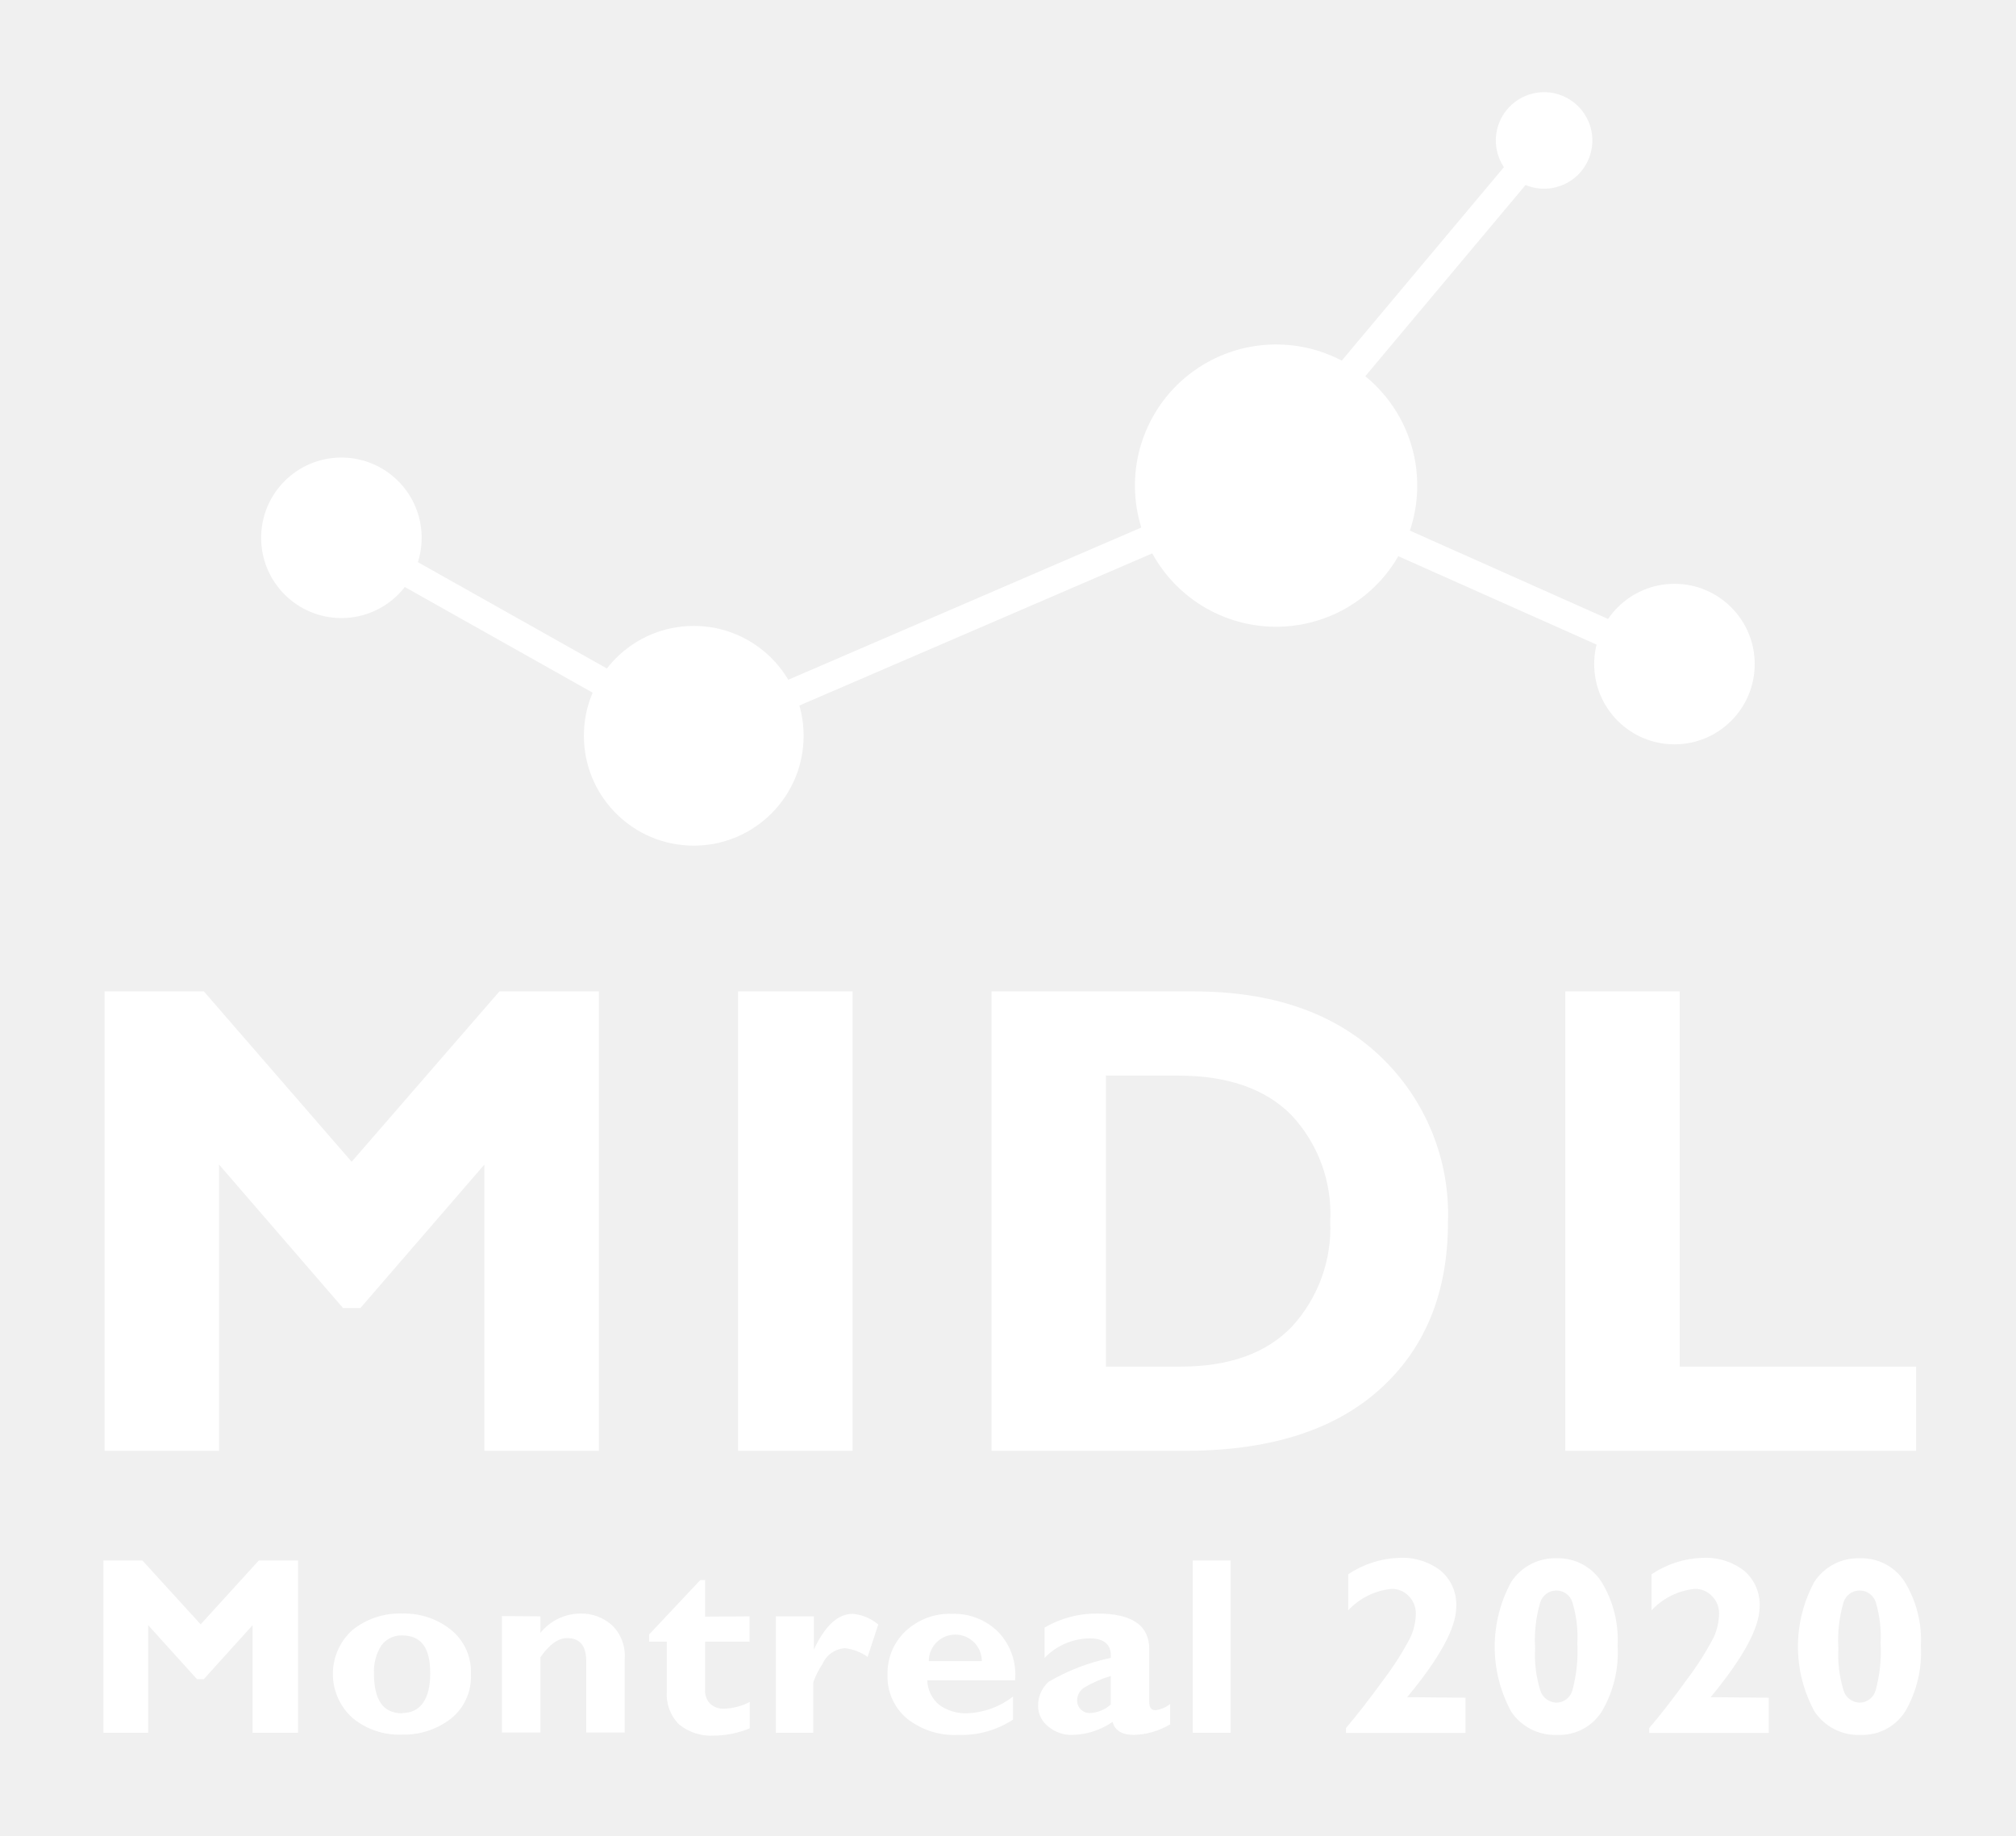
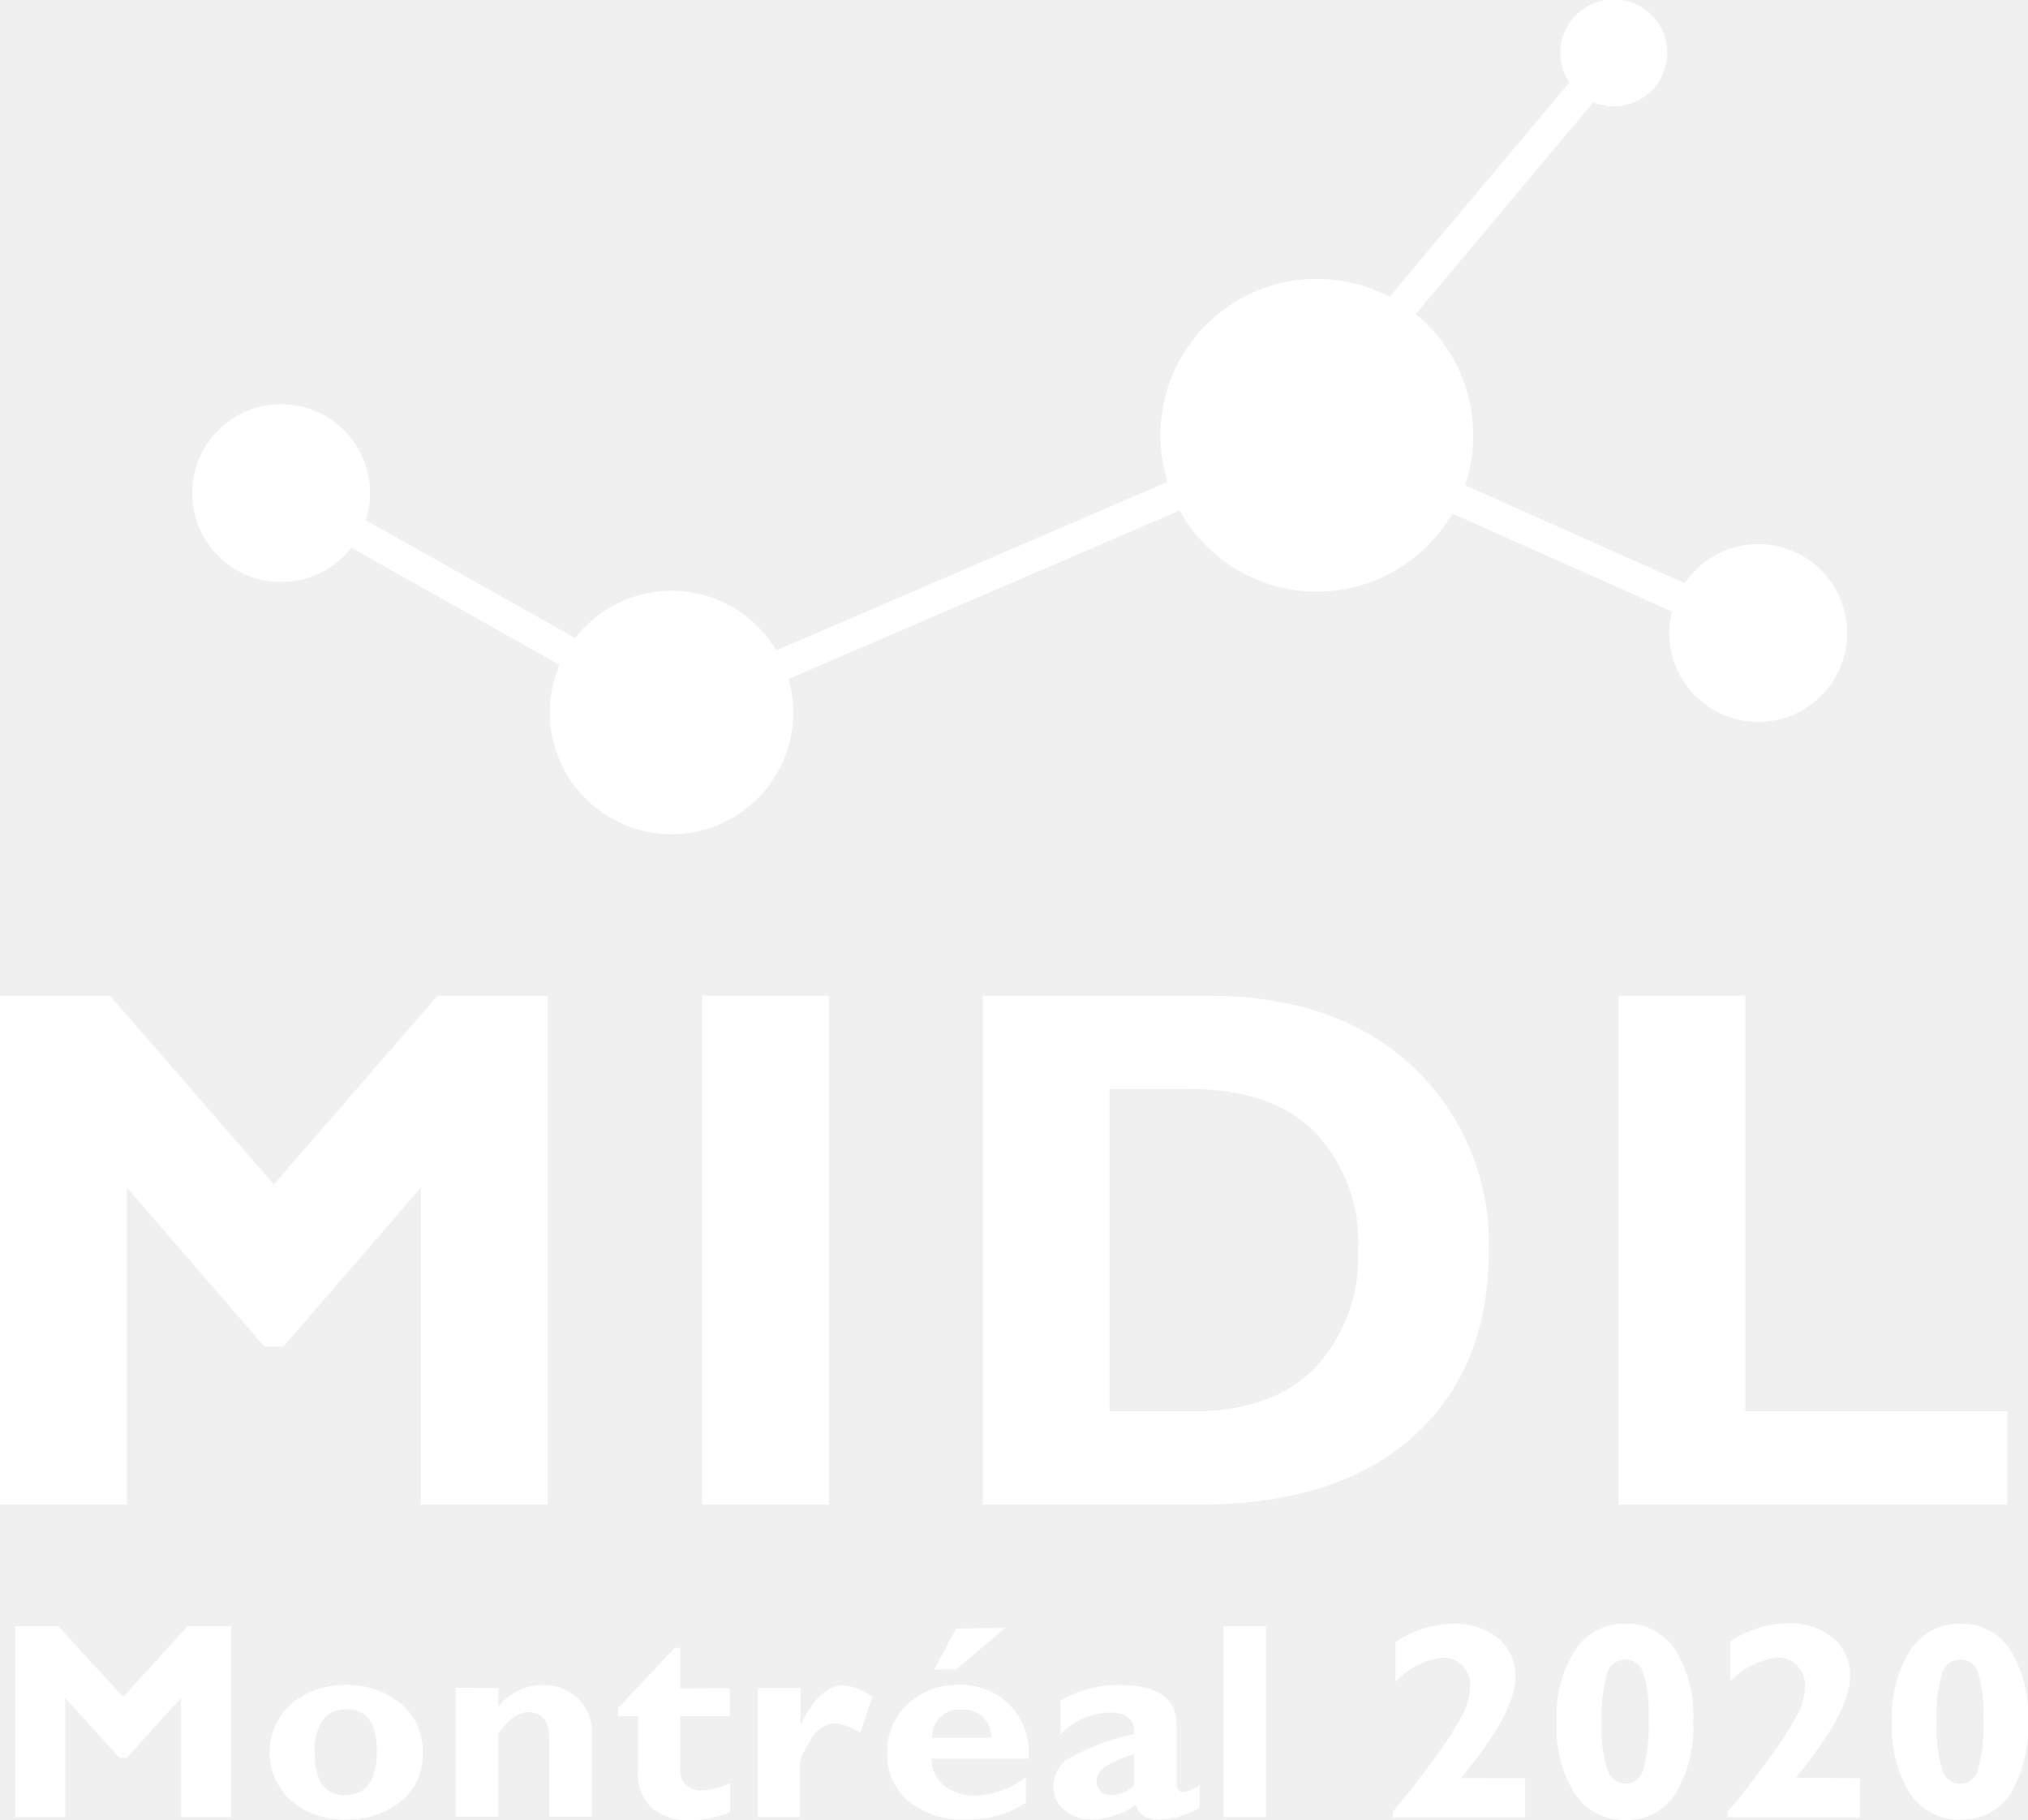
- <svg xmlns="http://www.w3.org/2000/svg" viewBox="0 0 143.67 130.83">
-   <defs>
-     <style>.a{fill:#fff;}.b{fill:none;stroke:#fff;stroke-miterlimit:10;stroke-width:2px;}</style>
-   </defs>
-   <path class="a" d="M14.3,115.77l4.14-4.55h2.8V123.5H18v-7.67l-3.48,3.85h-.48l-3.48-3.85v7.67H7.37V111.22h2.78Z" />
-   <path class="a" d="M28.66,115a5.34,5.34,0,0,1,3.47,1.15,3.85,3.85,0,0,1,1.43,3.18,3.81,3.81,0,0,1-1.45,3.18,5.47,5.47,0,0,1-3.45,1.12,5.21,5.21,0,0,1-3.55-1.2,4.21,4.21,0,0,1,0-6.25A5.35,5.35,0,0,1,28.66,115Zm0,7.09c1.31,0,2-1,2-2.83s-.65-2.7-2-2.7a1.76,1.76,0,0,0-1.48.71,3.42,3.42,0,0,0-.53,2C26.65,121.18,27.32,122.11,28.66,122.11Z" />
-   <path class="a" d="M38.51,115.2v1.18A3.68,3.68,0,0,1,41.34,115a3.26,3.26,0,0,1,2.27.83,3,3,0,0,1,.91,2.37v5.28H41.78v-5.07c0-1.1-.45-1.66-1.36-1.66-.65,0-1.28.46-1.91,1.37v5.36H35.77v-8.3Z" />
-   <path class="a" d="M53.42,115.2V117H50.25v3.42a1.32,1.32,0,0,0,.35,1,1.34,1.34,0,0,0,1,.36,4.2,4.2,0,0,0,1.83-.48v1.88a6.78,6.78,0,0,1-2.53.52,3.62,3.62,0,0,1-2.5-.79,3,3,0,0,1-.88-2.32V117H46.26v-.51l3.65-3.88h.34v2.61Z" />
-   <path class="a" d="M58,115.2v2.37h0c.79-1.7,1.71-2.55,2.77-2.55a3.3,3.3,0,0,1,1.82.76l-.76,2.31a3.42,3.42,0,0,0-1.62-.62,1.88,1.88,0,0,0-1.6,1.13,5.83,5.83,0,0,0-.65,1.3v3.6H55.29v-8.3Z" />
-   <path class="a" d="M72.19,120.92v1.64a6.65,6.65,0,0,1-3.89,1.09,5.46,5.46,0,0,1-3.67-1.17,3.88,3.88,0,0,1-1.38-3.11,4.1,4.1,0,0,1,1.29-3.12,4.59,4.59,0,0,1,3.3-1.23,4.47,4.47,0,0,1,3.3,1.29,4.39,4.39,0,0,1,1.2,3.45H66.08a2.39,2.39,0,0,0,.84,1.74,3.22,3.22,0,0,0,2,.61A5.71,5.71,0,0,0,72.19,120.92Zm-6-2.53h3.78a1.89,1.89,0,0,0-3.78,0Z" />
-   <path class="a" d="M83.39,121.45v1.45a5.38,5.38,0,0,1-2.57.75q-1.29,0-1.53-.93a5.22,5.22,0,0,1-2.87.93,2.56,2.56,0,0,1-1.73-.61,1.84,1.84,0,0,1-.71-1.42,2.27,2.27,0,0,1,.74-1.75,14.69,14.69,0,0,1,4.44-1.71c.06-.93-.44-1.39-1.51-1.39a4.54,4.54,0,0,0-3.21,1.39V116a7.32,7.32,0,0,1,3.77-1q3.69,0,3.69,2.53v3.78c0,.39.15.58.45.58A2.19,2.19,0,0,0,83.39,121.45Zm-4.23,0v-2a8.38,8.38,0,0,0-1.89.82,1.12,1.12,0,0,0-.51.93.88.88,0,0,0,.26.63.86.86,0,0,0,.63.26A2.32,2.32,0,0,0,79.16,121.48Z" />
-   <path class="a" d="M87.7,111.22V123.5H85V111.22Z" />
-   <path class="a" d="M104.44,121v2.51H95.92v-.35q1.17-1.37,2.68-3.45a21.49,21.49,0,0,0,1.91-3,4.23,4.23,0,0,0,.39-1.71,1.75,1.75,0,0,0-.5-1.24,1.66,1.66,0,0,0-1.21-.52,4.87,4.87,0,0,0-3.11,1.53v-2.57a6.94,6.94,0,0,1,3.61-1.17,4.49,4.49,0,0,1,3,.93,3.17,3.17,0,0,1,1.09,2.56c0,1.48-1.16,3.63-3.5,6.44Z" />
-   <path class="a" d="M110.93,111.06a3.67,3.67,0,0,1,3.2,1.68,7.93,7.93,0,0,1,1.15,4.56,8.29,8.29,0,0,1-1.12,4.67,3.6,3.6,0,0,1-3.19,1.68A3.75,3.75,0,0,1,107.7,122a9.67,9.67,0,0,1,0-9.26A3.73,3.73,0,0,1,110.93,111.06Zm0,10.29a1.19,1.19,0,0,0,1.13-.89,10.73,10.73,0,0,0,.35-3.35,8.46,8.46,0,0,0-.35-2.9,1.18,1.18,0,0,0-1.15-.85,1.2,1.2,0,0,0-1.14.83,9.42,9.42,0,0,0-.37,3.29,8.44,8.44,0,0,0,.37,3A1.22,1.22,0,0,0,110.93,121.35Z" />
-   <path class="a" d="M126.05,121v2.51h-8.52v-.35c.78-.91,1.68-2.06,2.68-3.45a21.49,21.49,0,0,0,1.91-3,4.23,4.23,0,0,0,.39-1.71,1.71,1.71,0,0,0-.5-1.24,1.64,1.64,0,0,0-1.21-.52,4.85,4.85,0,0,0-3.1,1.53v-2.57a6.88,6.88,0,0,1,3.61-1.17,4.48,4.48,0,0,1,3,.93,3.17,3.17,0,0,1,1.09,2.56q0,2.22-3.49,6.44Z" />
-   <path class="a" d="M132.55,111.06a3.65,3.65,0,0,1,3.19,1.68,7.93,7.93,0,0,1,1.15,4.56,8.38,8.38,0,0,1-1.11,4.67,3.62,3.62,0,0,1-3.2,1.68,3.75,3.75,0,0,1-3.27-1.67,9.67,9.67,0,0,1,0-9.26A3.74,3.74,0,0,1,132.55,111.06Zm0,10.29a1.19,1.19,0,0,0,1.12-.89,10.43,10.43,0,0,0,.35-3.35,8.52,8.52,0,0,0-.34-2.9,1.19,1.19,0,0,0-1.15-.85,1.2,1.2,0,0,0-1.15.83,9.68,9.68,0,0,0-.37,3.29,8.68,8.68,0,0,0,.37,3A1.22,1.22,0,0,0,132.55,121.35Z" />
-   <path class="a" d="M25.06,82.8,35.59,70.66h7.09V103.4H34.52V83L25.68,93.23H24.45L15.61,83V103.4H7.45V70.66h7.08Z" />
-   <path class="a" d="M60.76,70.66V103.4H52.6V70.66Z" />
-   <path class="a" d="M70.66,70.66H85.09q8.37,0,13.23,4.58a15.54,15.54,0,0,1,4.87,11.85q0,7.62-4.94,12T84.18,103.4H70.66Zm8.15,6V97.4h5.32c3.46,0,6.1-.94,7.93-2.84a10.42,10.42,0,0,0,2.74-7.51A10.29,10.29,0,0,0,92,79.44q-2.77-2.77-8-2.78Z" />
-   <path class="a" d="M136.55,97.4v6h-25V70.66h8.15V97.4Z" />
-   <path class="a" d="M57.27,52.44a7.83,7.83,0,1,1-7.83-7.83A7.83,7.83,0,0,1,57.27,52.44Z" />
-   <line class="b" x1="49.44" y1="52.44" x2="90.93" y2="34.55" />
-   <path class="a" d="M101,34.55a10.06,10.06,0,1,1-10.06-10A10.06,10.06,0,0,1,101,34.55Z" />
-   <path class="a" d="M30.05,38.32a5.72,5.72,0,1,1-5.72-5.71A5.72,5.72,0,0,1,30.05,38.32Z" />
-   <line class="b" x1="21.58" y1="36.6" x2="49.93" y2="52.55" />
-   <path class="a" d="M125.05,47.32a5.72,5.72,0,1,1-5.72-5.71A5.72,5.72,0,0,1,125.05,47.32Z" />
-   <line class="b" x1="90.44" y1="34.44" x2="119.33" y2="47.32" />
-   <line class="b" x1="90.44" y1="33.44" x2="110.05" y2="10.04" />
-   <path class="a" d="M113.48,10a3.44,3.44,0,1,1-3.43-3.43A3.44,3.44,0,0,1,113.48,10Z" />
+ <svg xmlns="http://www.w3.org/2000/svg" viewBox="0 0 130.43 117.05">
+   <path d="M14.17,115.77l4.14-4.55H21.1V123.5H17.89v-7.67l-3.48,3.85h-.48l-3.49-3.85v7.67H7.23V111.22H10Z" transform="translate(-6.25 -6.61)" style="fill:#fff" />
+   <path d="M28.49,115A5.34,5.34,0,0,1,32,116.17a3.85,3.85,0,0,1,1.43,3.18,3.81,3.81,0,0,1-1.45,3.18,5.47,5.47,0,0,1-3.45,1.12,5.21,5.21,0,0,1-3.55-1.2,4.21,4.21,0,0,1,0-6.25A5.35,5.35,0,0,1,28.49,115Zm0,7.09c1.31,0,2-1,2-2.83s-.65-2.7-2-2.7a1.76,1.76,0,0,0-1.48.71,3.42,3.42,0,0,0-.53,2C26.48,121.18,27.15,122.11,28.49,122.11Z" transform="translate(-6.25 -6.61)" style="fill:#fff" />
+   <path d="M38.3,115.2v1.18A3.68,3.68,0,0,1,41.14,115a3.23,3.23,0,0,1,2.26.83,3,3,0,0,1,.91,2.37v5.28H41.57v-5.07c0-1.1-.45-1.66-1.36-1.66-.64,0-1.28.46-1.91,1.37v5.36H35.56v-8.3Z" transform="translate(-6.25 -6.61)" style="fill:#fff" />
+   <path d="M53.18,115.2V117H50v3.42a1.29,1.29,0,0,0,.36,1,1.31,1.31,0,0,0,1,.36,4.24,4.24,0,0,0,1.84-.48v1.88a6.83,6.83,0,0,1-2.54.52,3.6,3.6,0,0,1-2.49-.79,3,3,0,0,1-.89-2.32V117H46v-.51l3.64-3.88H50v2.61Z" transform="translate(-6.25 -6.61)" style="fill:#fff" />
+   <path d="M57.74,115.2v2.37h0c.8-1.7,1.72-2.55,2.78-2.55a3.33,3.33,0,0,1,1.82.76l-.76,2.31a3.49,3.49,0,0,0-1.62-.62,1.87,1.87,0,0,0-1.6,1.13,5.63,5.63,0,0,0-.66,1.3v3.6H55v-8.3Z" transform="translate(-6.25 -6.61)" style="fill:#fff" />
+   <path d="M72.24,120.92v1.64a6.6,6.6,0,0,1-3.88,1.09,5.49,5.49,0,0,1-3.68-1.17,3.9,3.9,0,0,1-1.37-3.11,4.1,4.1,0,0,1,1.29-3.12A4.59,4.59,0,0,1,67.9,115a4.31,4.31,0,0,1,4.5,4.74H66.14A2.39,2.39,0,0,0,67,121.5a3.19,3.19,0,0,0,2,.61A5.66,5.66,0,0,0,72.24,120.92Zm-6-2.53H70a1.77,1.77,0,0,0-1.89-1.81A1.75,1.75,0,0,0,66.2,118.39Zm4.66-7.06L67.74,114h-1.4l1.4-2.63Z" transform="translate(-6.25 -6.61)" style="fill:#fff" />
+   <path d="M83.41,121.45v1.45a5.38,5.38,0,0,1-2.57.75q-1.29,0-1.53-.93a5.22,5.22,0,0,1-2.87.93,2.56,2.56,0,0,1-1.73-.61,1.84,1.84,0,0,1-.71-1.42,2.27,2.27,0,0,1,.74-1.75,14.69,14.69,0,0,1,4.44-1.71c.06-.93-.44-1.39-1.51-1.39a4.54,4.54,0,0,0-3.21,1.39V116a7.32,7.32,0,0,1,3.77-1q3.69,0,3.69,2.53v3.78c0,.39.15.58.45.58A2.19,2.19,0,0,0,83.41,121.45Zm-4.23,0v-2a8.17,8.17,0,0,0-1.89.82,1.12,1.12,0,0,0-.51.93.88.88,0,0,0,.26.63.86.86,0,0,0,.63.26A2.32,2.32,0,0,0,79.18,121.48Z" transform="translate(-6.25 -6.61)" style="fill:#fff" />
+   <path d="M87.68,111.22V123.5H84.94V111.22Z" transform="translate(-6.25 -6.61)" style="fill:#fff" />
+   <path d="M104.34,121v2.51H95.82v-.35c.79-.91,1.68-2.06,2.69-3.45a21.12,21.12,0,0,0,1.9-3,4.09,4.09,0,0,0,.4-1.71,1.75,1.75,0,0,0-.5-1.24,1.66,1.66,0,0,0-1.22-.52A4.87,4.87,0,0,0,96,114.8v-2.57a6.88,6.88,0,0,1,3.61-1.17,4.46,4.46,0,0,1,3,.93,3.18,3.18,0,0,1,1.1,2.56q0,2.22-3.5,6.44Z" transform="translate(-6.25 -6.61)" style="fill:#fff" />
+   <path d="M110.8,111.06a3.67,3.67,0,0,1,3.2,1.68,7.93,7.93,0,0,1,1.15,4.56A8.29,8.29,0,0,1,114,122a3.6,3.6,0,0,1-3.19,1.68,3.75,3.75,0,0,1-3.27-1.67,7.93,7.93,0,0,1-1.17-4.62,7.79,7.79,0,0,1,1.19-4.64A3.73,3.73,0,0,1,110.8,111.06Zm0,10.29a1.2,1.2,0,0,0,1.13-.89,10.73,10.73,0,0,0,.35-3.35,8.46,8.46,0,0,0-.35-2.9,1.18,1.18,0,0,0-1.15-.85,1.22,1.22,0,0,0-1.15.83,9.75,9.75,0,0,0-.36,3.29,8.74,8.74,0,0,0,.36,3A1.24,1.24,0,0,0,110.8,121.35Z" transform="translate(-6.25 -6.61)" style="fill:#fff" />
+   <path d="M125.88,121v2.51h-8.52v-.35c.78-.91,1.68-2.06,2.68-3.45a21.49,21.49,0,0,0,1.91-3,4.23,4.23,0,0,0,.39-1.71,1.71,1.71,0,0,0-.5-1.24,1.64,1.64,0,0,0-1.21-.52,4.85,4.85,0,0,0-3.1,1.53v-2.57a6.88,6.88,0,0,1,3.61-1.17,4.48,4.48,0,0,1,3,.93,3.17,3.17,0,0,1,1.09,2.56q0,2.22-3.49,6.44Z" transform="translate(-6.25 -6.61)" style="fill:#fff" />
+   <path d="M132.34,111.06a3.68,3.68,0,0,1,3.2,1.68,8,8,0,0,1,1.14,4.56,8.38,8.38,0,0,1-1.11,4.67,3.61,3.61,0,0,1-3.19,1.68A3.76,3.76,0,0,1,129.1,122a8,8,0,0,1-1.16-4.62,7.86,7.86,0,0,1,1.18-4.64A3.74,3.74,0,0,1,132.34,111.06Zm0,10.29a1.19,1.19,0,0,0,1.12-.89,10.43,10.43,0,0,0,.35-3.35,8.52,8.52,0,0,0-.34-2.9,1.19,1.19,0,0,0-1.15-.85,1.21,1.21,0,0,0-1.15.83,9.75,9.75,0,0,0-.36,3.29,8.74,8.74,0,0,0,.36,3A1.22,1.22,0,0,0,132.34,121.35Z" transform="translate(-6.25 -6.61)" style="fill:#fff" />
+   <path d="M23.86,82.8,34.39,70.66h7.09V103.4H33.32V83L24.48,93.23H23.25L14.41,83V103.4H6.25V70.66h7.08Z" transform="translate(-6.25 -6.61)" style="fill:#fff" />
+   <path d="M59.56,70.66V103.4H51.4V70.66Z" transform="translate(-6.25 -6.61)" style="fill:#fff" />
+   <path d="M69.46,70.66H83.89q8.37,0,13.24,4.58A15.57,15.57,0,0,1,102,87.09q0,7.62-4.94,12T83,103.4H69.46Zm8.15,6V97.4h5.32c3.46,0,6.1-.94,7.93-2.84a10.42,10.42,0,0,0,2.74-7.51,10.29,10.29,0,0,0-2.78-7.61q-2.77-2.77-8-2.78Z" transform="translate(-6.25 -6.61)" style="fill:#fff" />
+   <path d="M135.35,97.4v6h-25V70.66h8.15V97.4Z" transform="translate(-6.25 -6.61)" style="fill:#fff" />
+   <path d="M57.27,52.44a7.83,7.83,0,1,1-7.83-7.83A7.83,7.83,0,0,1,57.27,52.44Z" transform="translate(-6.25 -6.61)" style="fill:#fff" />
+   <line x1="43.19" y1="45.83" x2="84.68" y2="27.95" style="fill:none;stroke:#fff;stroke-miterlimit:10;stroke-width:2px" />
+   <path d="M101,34.55a10.06,10.06,0,1,1-10.06-10A10.06,10.06,0,0,1,101,34.55Z" transform="translate(-6.25 -6.61)" style="fill:#fff" />
+   <path d="M30.05,38.32a5.72,5.72,0,1,1-5.72-5.71A5.72,5.72,0,0,1,30.05,38.32Z" transform="translate(-6.25 -6.61)" style="fill:#fff" />
+   <line x1="15.33" y1="30" x2="43.68" y2="45.95" style="fill:none;stroke:#fff;stroke-miterlimit:10;stroke-width:2px" />
+   <path d="M125.05,47.32a5.72,5.72,0,1,1-5.72-5.71A5.72,5.72,0,0,1,125.05,47.32Z" transform="translate(-6.25 -6.61)" style="fill:#fff" />
+   <line x1="84.19" y1="27.83" x2="113.08" y2="40.72" style="fill:none;stroke:#fff;stroke-miterlimit:10;stroke-width:2px" />
+   <line x1="84.19" y1="26.83" x2="103.8" y2="3.44" style="fill:none;stroke:#fff;stroke-miterlimit:10;stroke-width:2px" />
+   <path d="M113.48,10a3.44,3.44,0,1,1-3.43-3.43A3.44,3.44,0,0,1,113.48,10Z" transform="translate(-6.25 -6.61)" style="fill:#fff" />
</svg>
